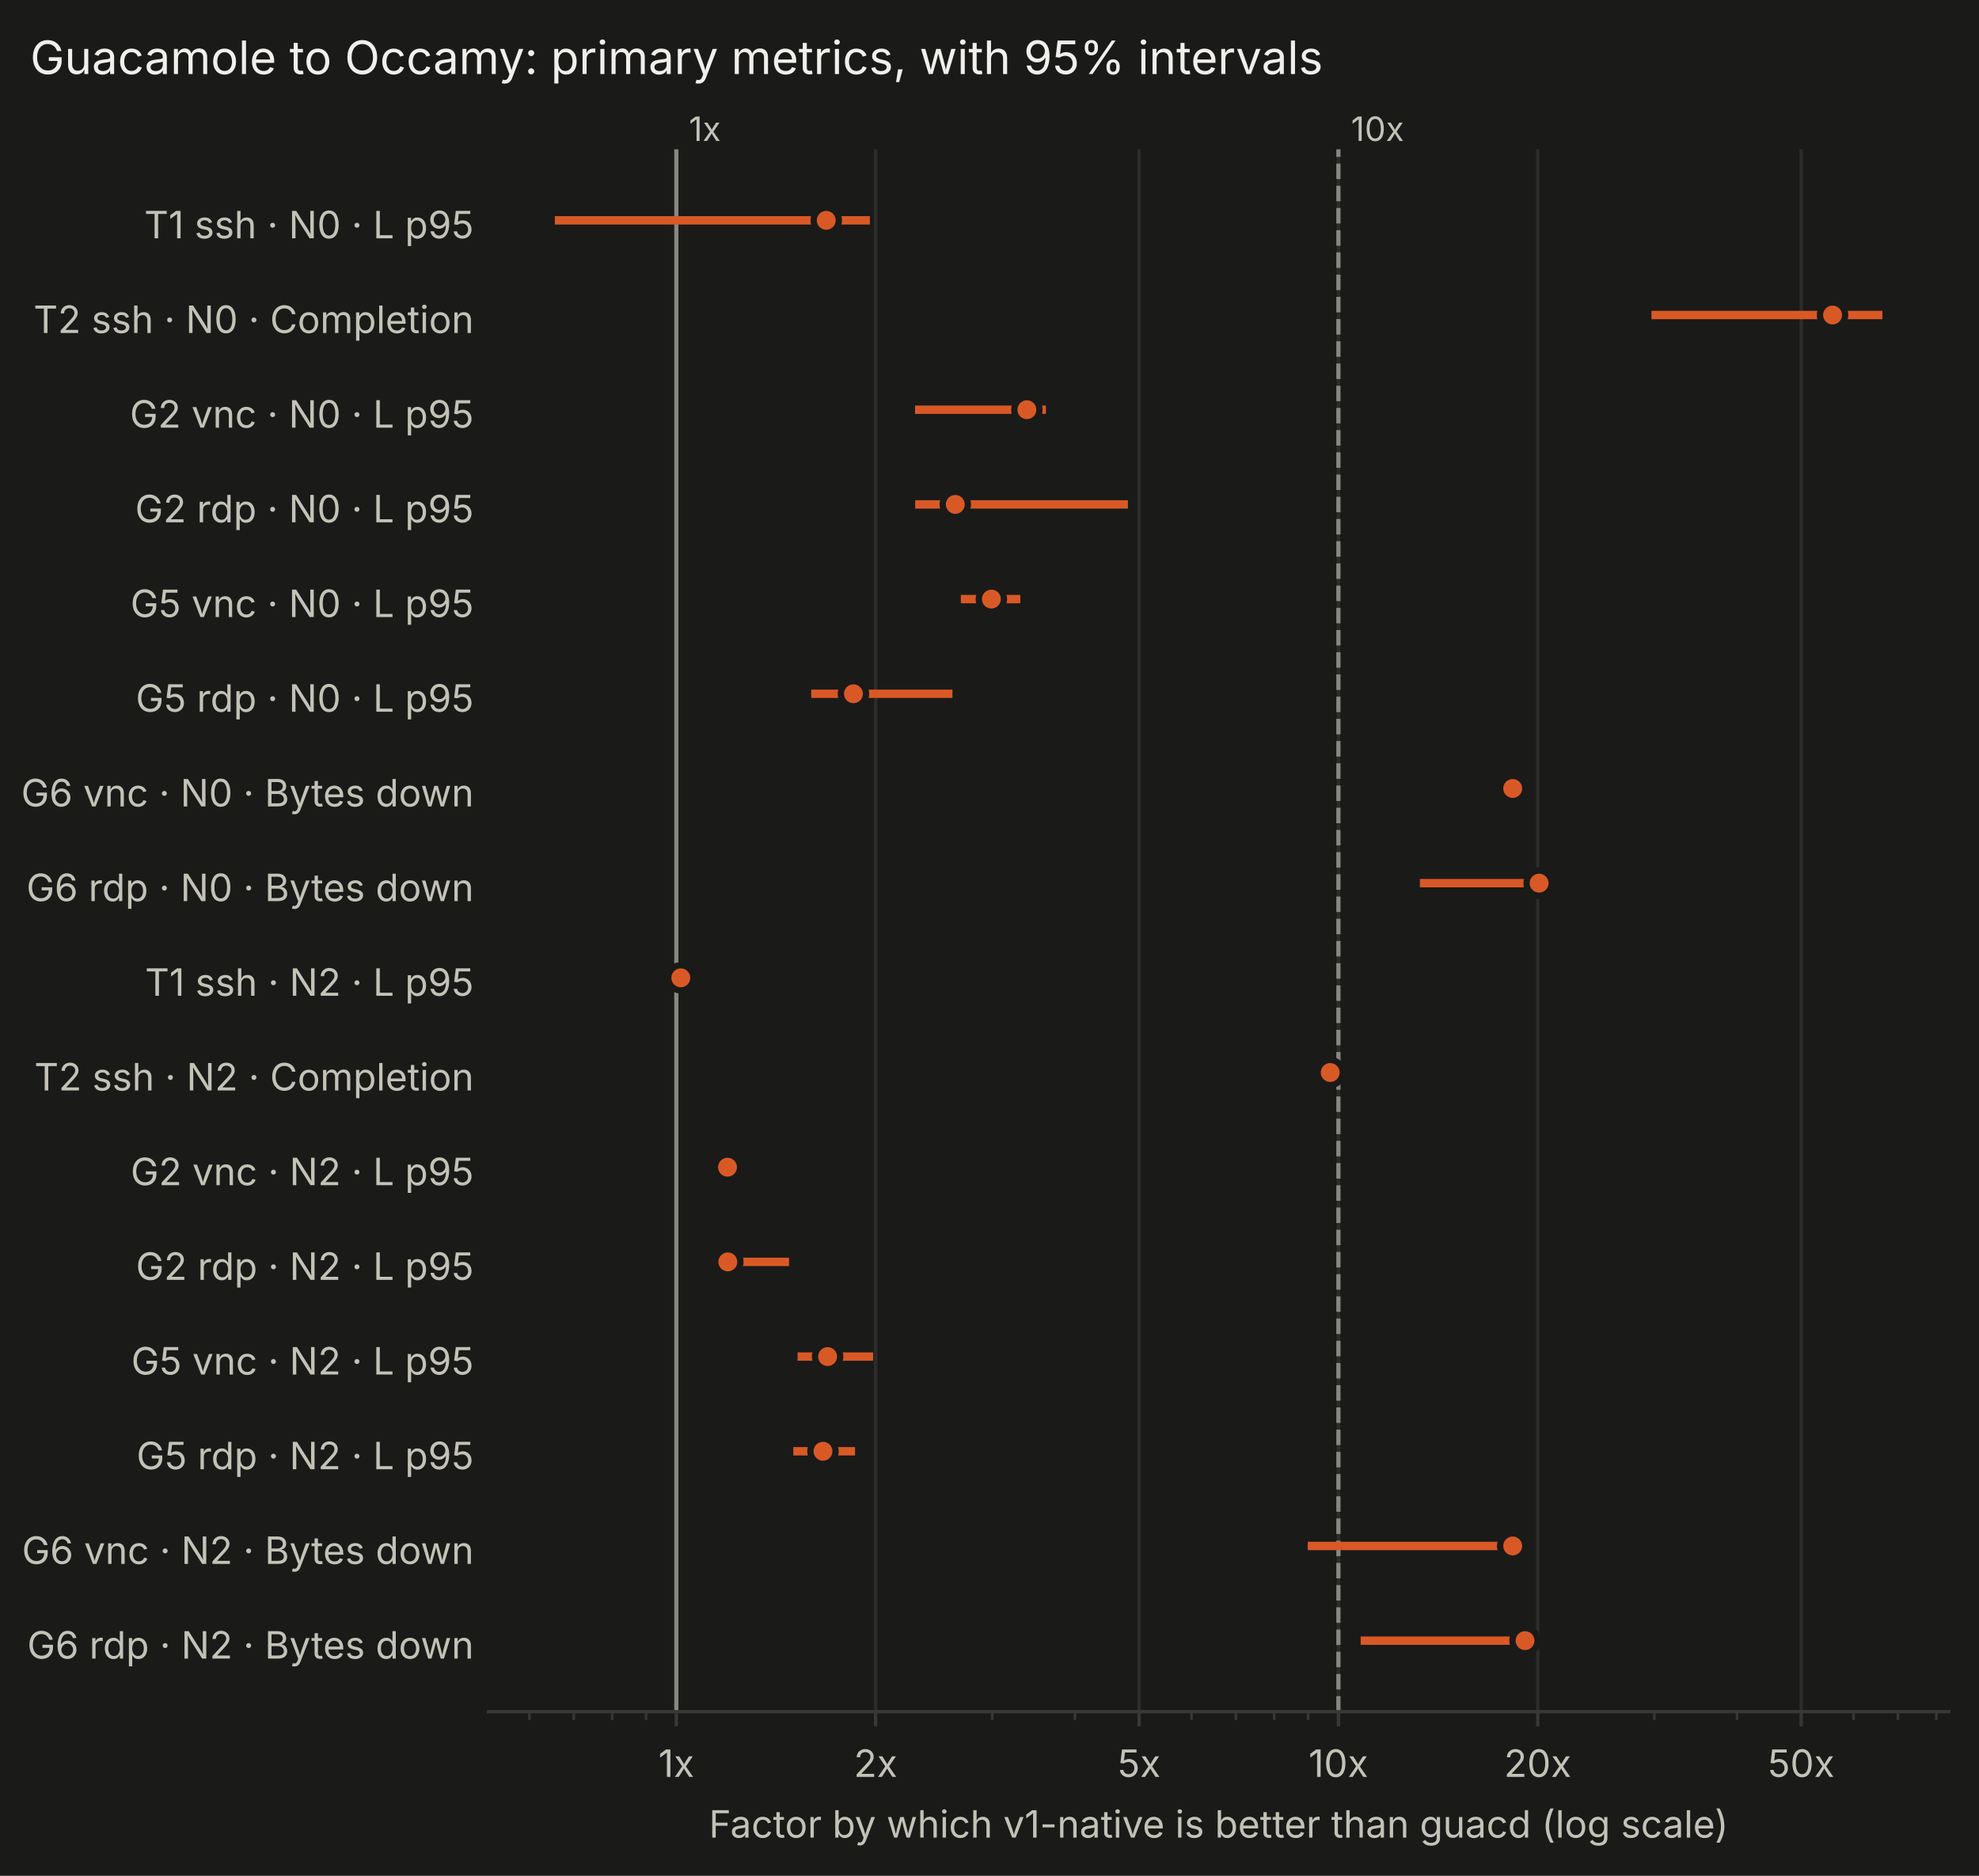
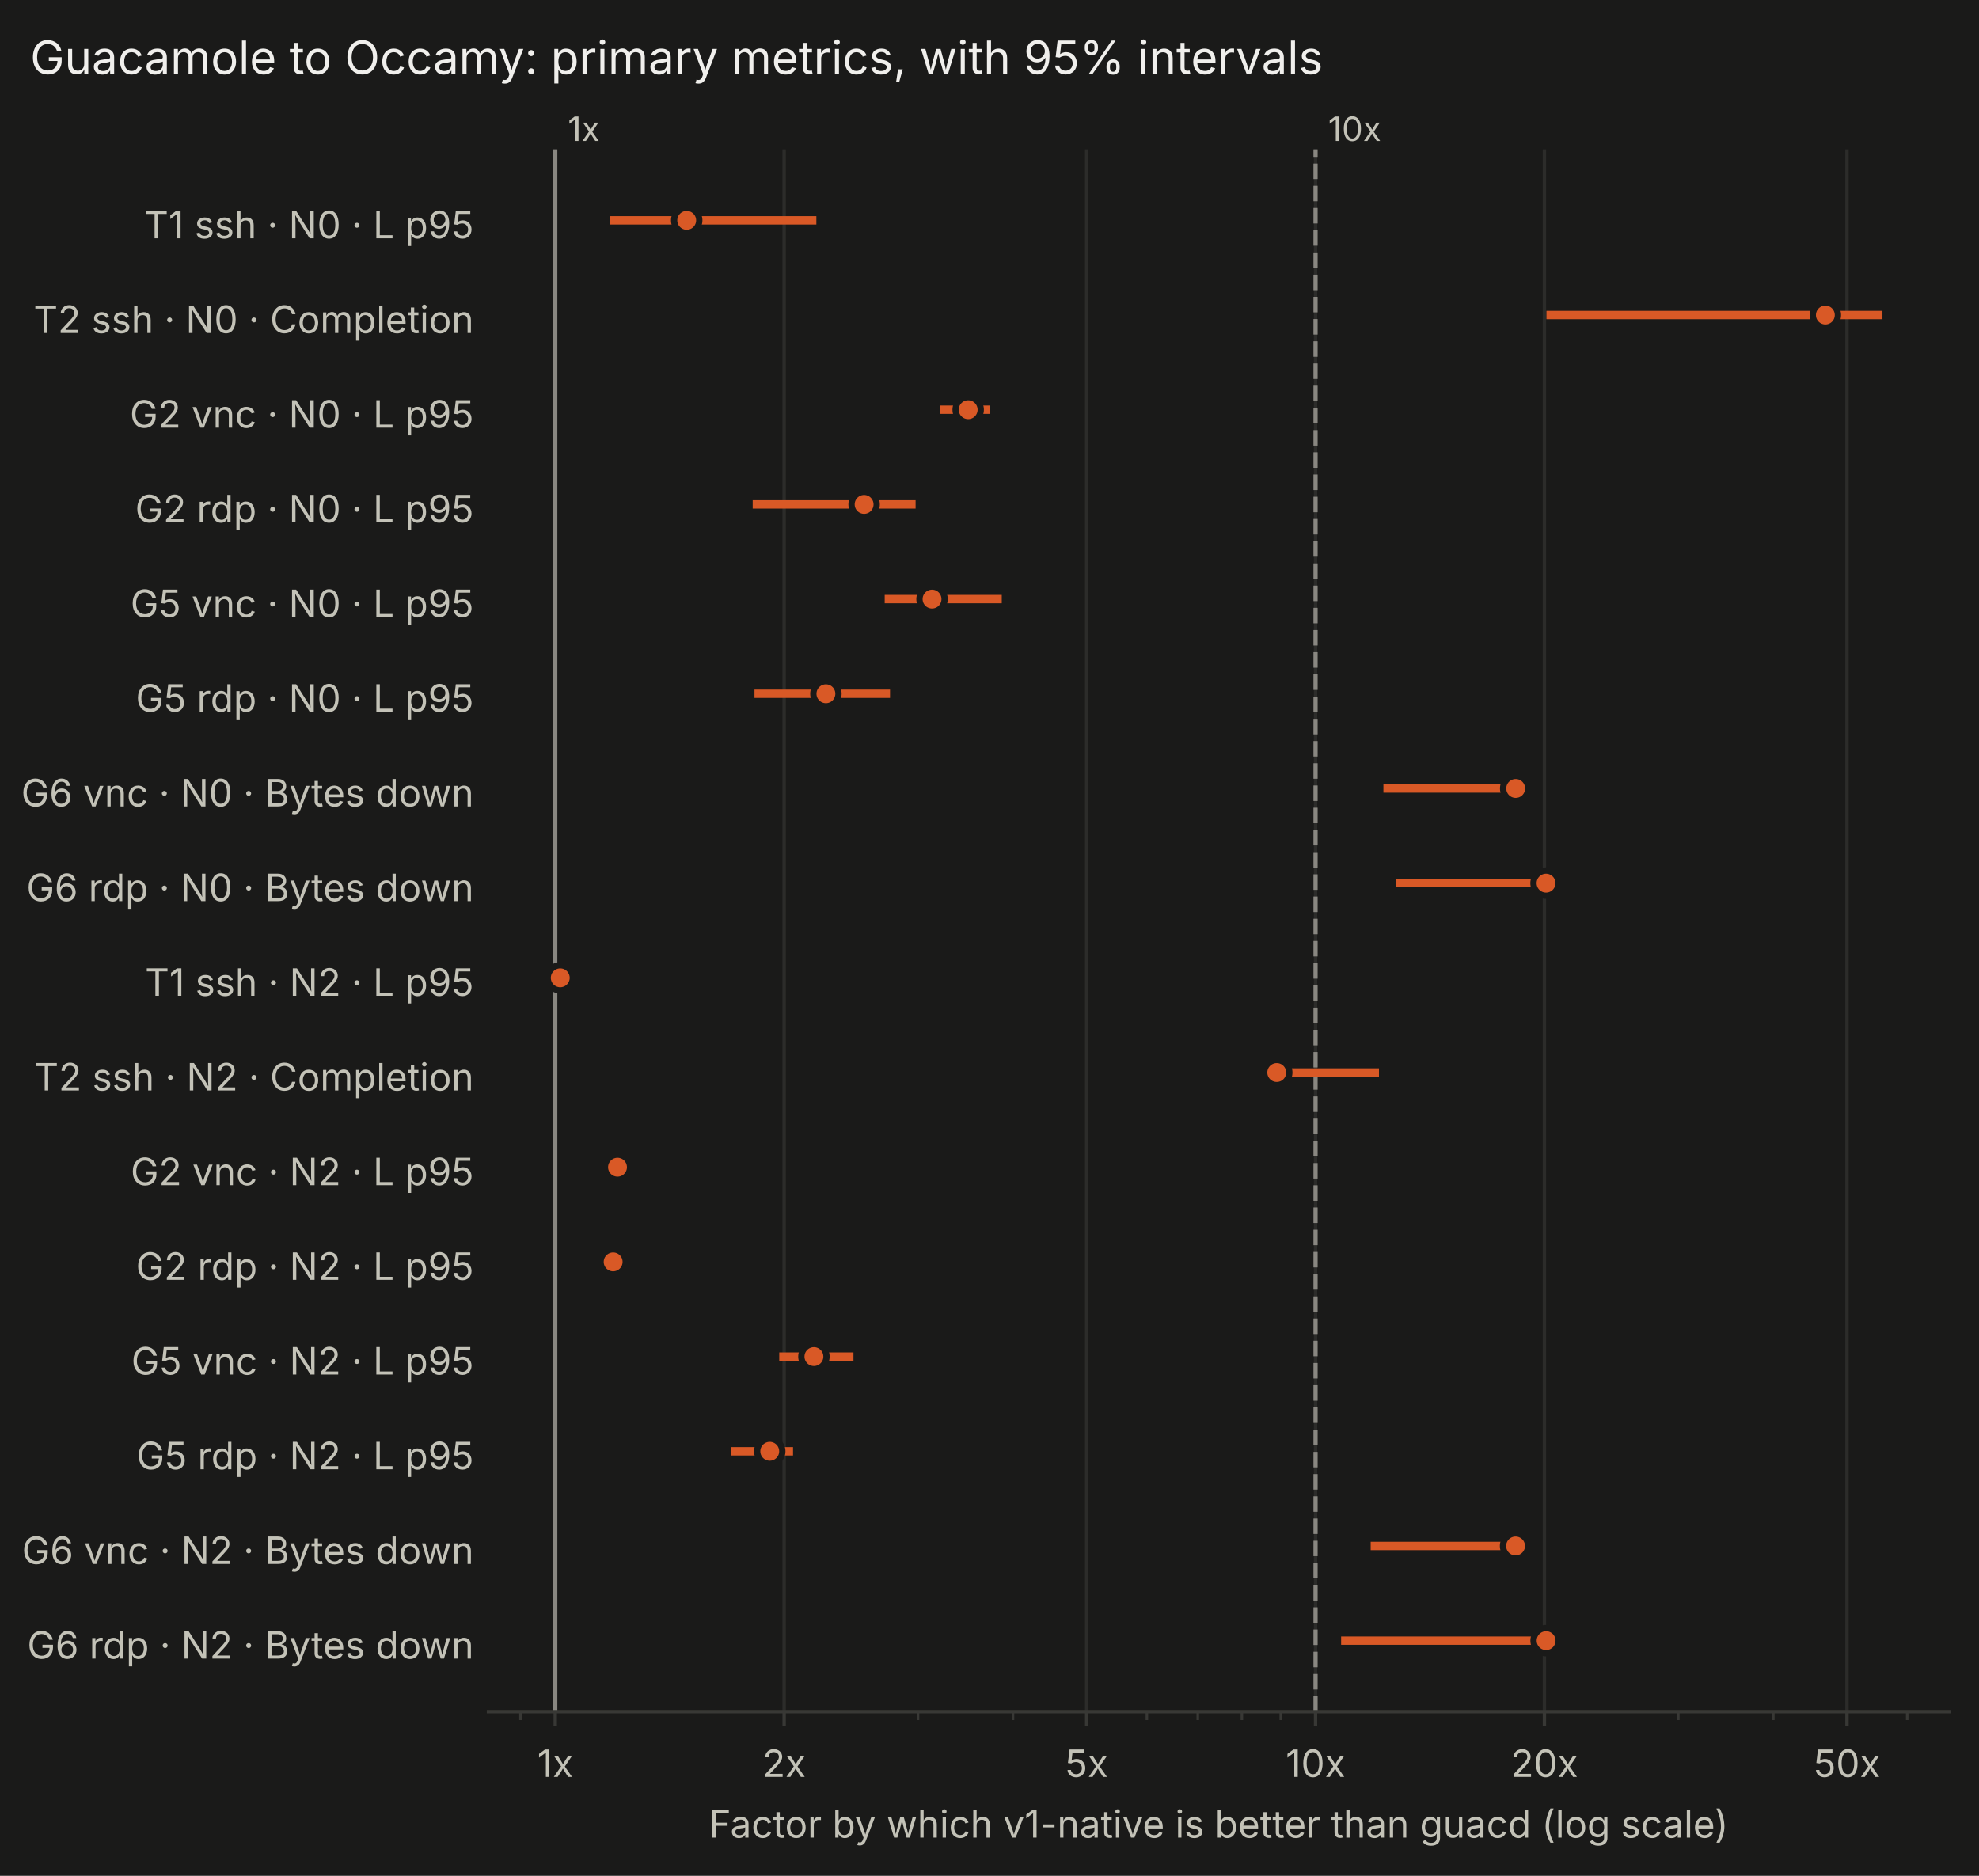
<svg xmlns="http://www.w3.org/2000/svg" xmlns:xlink="http://www.w3.org/1999/xlink" width="472.2pt" height="447.6pt" viewBox="0 0 472.2 447.6" version="1.1">
  <defs>
    <style type="text/css">*{stroke-linejoin: round; stroke-linecap: butt}</style>
  </defs>
  <g id="figure_1">
    <g id="patch_1">
      <path d="M 0 447.6  L 472.2 447.6  L 472.2 0  L 0 0  z " style="fill: #1a1a19" />
    </g>
    <g id="axes_1">
      <g id="patch_2">
        <path d="M 116.549 408.43  L 465 408.43  L 465 35.631  L 116.549 35.631  z " style="fill: #1a1a19" />
      </g>
      <g id="matplotlib.axis_1">
        <g id="xtick_1">
          <g id="line2d_1">
-             <path d="M 161.374 408.43  L 161.374 35.631  " clip-path="url(#p66daed80cf)" style="fill: none; stroke: #2c2c2a; stroke-width: 0.8; stroke-linecap: square" />
+             <path d="M 132.485 408.43  L 132.485 35.631  " clip-path="url(#p66daed80cf)" style="fill: none; stroke: #2c2c2a; stroke-width: 0.8; stroke-linecap: square" />
          </g>
          <g id="line2d_2">
            <defs>
              <path id="mf6e2705bc7" d="M 0 0  L 0 3.5  " style="stroke: #383835; stroke-width: 0.8" />
            </defs>
            <g>
-               <use xlink:href="#mf6e2705bc7" x="161.374" y="408.43" style="fill: #383835; stroke: #383835; stroke-width: 0.8" />
+               <use xlink:href="#mf6e2705bc7" x="132.485" y="408.43" style="fill: #383835; stroke: #383835; stroke-width: 0.8" />
            </g>
          </g>
          <g id="text_1">
-             <text style="font-size: 9px; font-family: 'Inter', 'Helvetica Neue', 'Arial', 'DejaVu Sans', sans-serif; text-anchor: middle; fill: #c3c2b7" x="161.374" y="423.998" transform="rotate(-0 161.3742 423.9975)">1x</text>
+             <text style="font-size: 9px; font-family: 'Inter', 'Helvetica Neue', 'Arial', 'DejaVu Sans', sans-serif; text-anchor: middle; fill: #c3c2b7" x="132.485" y="423.998" transform="rotate(-0 132.4855 423.9975)">1x</text>
          </g>
        </g>
        <g id="xtick_2">
          <g id="line2d_3">
-             <path d="M 208.931 408.43  L 208.931 35.631  " clip-path="url(#p66daed80cf)" style="fill: none; stroke: #2c2c2a; stroke-width: 0.8; stroke-linecap: square" />
+             <path d="M 187.096 408.43  L 187.096 35.631  " clip-path="url(#p66daed80cf)" style="fill: none; stroke: #2c2c2a; stroke-width: 0.8; stroke-linecap: square" />
          </g>
          <g id="line2d_4">
            <g>
-               <use xlink:href="#mf6e2705bc7" x="208.931" y="408.43" style="fill: #383835; stroke: #383835; stroke-width: 0.8" />
+               <use xlink:href="#mf6e2705bc7" x="187.096" y="408.43" style="fill: #383835; stroke: #383835; stroke-width: 0.8" />
            </g>
          </g>
          <g id="text_2">
-             <text style="font-size: 9px; font-family: 'Inter', 'Helvetica Neue', 'Arial', 'DejaVu Sans', sans-serif; text-anchor: middle; fill: #c3c2b7" x="208.931" y="423.998" transform="rotate(-0 208.9305 423.9975)">2x</text>
+             <text style="font-size: 9px; font-family: 'Inter', 'Helvetica Neue', 'Arial', 'DejaVu Sans', sans-serif; text-anchor: middle; fill: #c3c2b7" x="187.096" y="423.998" transform="rotate(-0 187.0962 423.9975)">2x</text>
          </g>
        </g>
        <g id="xtick_3">
          <g id="line2d_5">
-             <path d="M 271.797 408.43  L 271.797 35.631  " clip-path="url(#p66daed80cf)" style="fill: none; stroke: #2c2c2a; stroke-width: 0.8; stroke-linecap: square" />
+             <path d="M 259.288 408.43  L 259.288 35.631  " clip-path="url(#p66daed80cf)" style="fill: none; stroke: #2c2c2a; stroke-width: 0.8; stroke-linecap: square" />
          </g>
          <g id="line2d_6">
            <g>
-               <use xlink:href="#mf6e2705bc7" x="271.797" y="408.43" style="fill: #383835; stroke: #383835; stroke-width: 0.8" />
+               <use xlink:href="#mf6e2705bc7" x="259.288" y="408.43" style="fill: #383835; stroke: #383835; stroke-width: 0.8" />
            </g>
          </g>
          <g id="text_3">
-             <text style="font-size: 9px; font-family: 'Inter', 'Helvetica Neue', 'Arial', 'DejaVu Sans', sans-serif; text-anchor: middle; fill: #c3c2b7" x="271.797" y="423.998" transform="rotate(-0 271.7966 423.9975)">5x</text>
+             <text style="font-size: 9px; font-family: 'Inter', 'Helvetica Neue', 'Arial', 'DejaVu Sans', sans-serif; text-anchor: middle; fill: #c3c2b7" x="259.288" y="423.998" transform="rotate(-0 259.2876 423.9975)">5x</text>
          </g>
        </g>
        <g id="xtick_4">
          <g id="line2d_7">
-             <path d="M 319.353 408.43  L 319.353 35.631  " clip-path="url(#p66daed80cf)" style="fill: none; stroke: #2c2c2a; stroke-width: 0.8; stroke-linecap: square" />
+             <path d="M 313.898 408.43  L 313.898 35.631  " clip-path="url(#p66daed80cf)" style="fill: none; stroke: #2c2c2a; stroke-width: 0.8; stroke-linecap: square" />
          </g>
          <g id="line2d_8">
            <g>
-               <use xlink:href="#mf6e2705bc7" x="319.353" y="408.43" style="fill: #383835; stroke: #383835; stroke-width: 0.8" />
+               <use xlink:href="#mf6e2705bc7" x="313.898" y="408.43" style="fill: #383835; stroke: #383835; stroke-width: 0.8" />
            </g>
          </g>
          <g id="text_4">
-             <text style="font-size: 9px; font-family: 'Inter', 'Helvetica Neue', 'Arial', 'DejaVu Sans', sans-serif; text-anchor: middle; fill: #c3c2b7" x="319.353" y="423.998" transform="rotate(-0 319.3529 423.9975)">10x</text>
+             <text style="font-size: 9px; font-family: 'Inter', 'Helvetica Neue', 'Arial', 'DejaVu Sans', sans-serif; text-anchor: middle; fill: #c3c2b7" x="313.898" y="423.998" transform="rotate(-0 313.8983 423.9975)">10x</text>
          </g>
        </g>
        <g id="xtick_5">
          <g id="line2d_9">
-             <path d="M 366.909 408.43  L 366.909 35.631  " clip-path="url(#p66daed80cf)" style="fill: none; stroke: #2c2c2a; stroke-width: 0.8; stroke-linecap: square" />
+             <path d="M 368.509 408.43  L 368.509 35.631  " clip-path="url(#p66daed80cf)" style="fill: none; stroke: #2c2c2a; stroke-width: 0.8; stroke-linecap: square" />
          </g>
          <g id="line2d_10">
            <g>
-               <use xlink:href="#mf6e2705bc7" x="366.909" y="408.43" style="fill: #383835; stroke: #383835; stroke-width: 0.8" />
+               <use xlink:href="#mf6e2705bc7" x="368.509" y="408.43" style="fill: #383835; stroke: #383835; stroke-width: 0.8" />
            </g>
          </g>
          <g id="text_5">
-             <text style="font-size: 9px; font-family: 'Inter', 'Helvetica Neue', 'Arial', 'DejaVu Sans', sans-serif; text-anchor: middle; fill: #c3c2b7" x="366.909" y="423.998" transform="rotate(-0 366.9093 423.9975)">20x</text>
+             <text style="font-size: 9px; font-family: 'Inter', 'Helvetica Neue', 'Arial', 'DejaVu Sans', sans-serif; text-anchor: middle; fill: #c3c2b7" x="368.509" y="423.998" transform="rotate(-0 368.509 423.9975)">20x</text>
          </g>
        </g>
        <g id="xtick_6">
          <g id="line2d_11">
-             <path d="M 429.775 408.43  L 429.775 35.631  " clip-path="url(#p66daed80cf)" style="fill: none; stroke: #2c2c2a; stroke-width: 0.8; stroke-linecap: square" />
+             <path d="M 440.7 408.43  L 440.7 35.631  " clip-path="url(#p66daed80cf)" style="fill: none; stroke: #2c2c2a; stroke-width: 0.8; stroke-linecap: square" />
          </g>
          <g id="line2d_12">
            <g>
-               <use xlink:href="#mf6e2705bc7" x="429.775" y="408.43" style="fill: #383835; stroke: #383835; stroke-width: 0.8" />
+               <use xlink:href="#mf6e2705bc7" x="440.7" y="408.43" style="fill: #383835; stroke: #383835; stroke-width: 0.8" />
            </g>
          </g>
          <g id="text_6">
-             <text style="font-size: 9px; font-family: 'Inter', 'Helvetica Neue', 'Arial', 'DejaVu Sans', sans-serif; text-anchor: middle; fill: #c3c2b7" x="429.775" y="423.998" transform="rotate(-0 429.7753 423.9975)">50x</text>
+             <text style="font-size: 9px; font-family: 'Inter', 'Helvetica Neue', 'Arial', 'DejaVu Sans', sans-serif; text-anchor: middle; fill: #c3c2b7" x="440.7" y="423.998" transform="rotate(-0 440.7005 423.9975)">50x</text>
          </g>
        </g>
        <g id="xtick_7">
          <g id="line2d_13">
            <defs>
              <path id="mfddab9a20a" d="M 0 0  L 0 2  " style="stroke: #383835; stroke-width: 0.6" />
            </defs>
            <g>
-               <use xlink:href="#mfddab9a20a" x="126.327" y="408.43" style="fill: #383835; stroke: #383835; stroke-width: 0.6" />
+               <use xlink:href="#mfddab9a20a" x="124.184" y="408.43" style="fill: #383835; stroke: #383835; stroke-width: 0.6" />
            </g>
          </g>
        </g>
        <g id="xtick_8">
          <g id="line2d_14">
            <g>
-               <use xlink:href="#mfddab9a20a" x="136.903" y="408.43" style="fill: #383835; stroke: #383835; stroke-width: 0.6" />
+               <use xlink:href="#mfddab9a20a" x="219.041" y="408.43" style="fill: #383835; stroke: #383835; stroke-width: 0.6" />
            </g>
          </g>
        </g>
        <g id="xtick_9">
          <g id="line2d_15">
            <g>
-               <use xlink:href="#mfddab9a20a" x="146.064" y="408.43" style="fill: #383835; stroke: #383835; stroke-width: 0.6" />
+               <use xlink:href="#mfddab9a20a" x="241.707" y="408.43" style="fill: #383835; stroke: #383835; stroke-width: 0.6" />
            </g>
          </g>
        </g>
        <g id="xtick_10">
          <g id="line2d_16">
            <g>
-               <use xlink:href="#mfddab9a20a" x="154.145" y="408.43" style="fill: #383835; stroke: #383835; stroke-width: 0.6" />
+               <use xlink:href="#mfddab9a20a" x="273.652" y="408.43" style="fill: #383835; stroke: #383835; stroke-width: 0.6" />
            </g>
          </g>
        </g>
        <g id="xtick_11">
          <g id="line2d_17">
            <g>
-               <use xlink:href="#mfddab9a20a" x="236.749" y="408.43" style="fill: #383835; stroke: #383835; stroke-width: 0.6" />
+               <use xlink:href="#mfddab9a20a" x="285.797" y="408.43" style="fill: #383835; stroke: #383835; stroke-width: 0.6" />
            </g>
          </g>
        </g>
        <g id="xtick_12">
          <g id="line2d_18">
            <g>
-               <use xlink:href="#mfddab9a20a" x="256.487" y="408.43" style="fill: #383835; stroke: #383835; stroke-width: 0.6" />
+               <use xlink:href="#mfddab9a20a" x="296.318" y="408.43" style="fill: #383835; stroke: #383835; stroke-width: 0.6" />
            </g>
          </g>
        </g>
        <g id="xtick_13">
          <g id="line2d_19">
            <g>
-               <use xlink:href="#mfddab9a20a" x="284.306" y="408.43" style="fill: #383835; stroke: #383835; stroke-width: 0.6" />
+               <use xlink:href="#mfddab9a20a" x="305.597" y="408.43" style="fill: #383835; stroke: #383835; stroke-width: 0.6" />
            </g>
          </g>
        </g>
        <g id="xtick_14">
          <g id="line2d_20">
            <g>
-               <use xlink:href="#mfddab9a20a" x="294.882" y="408.43" style="fill: #383835; stroke: #383835; stroke-width: 0.6" />
+               <use xlink:href="#mfddab9a20a" x="400.454" y="408.43" style="fill: #383835; stroke: #383835; stroke-width: 0.6" />
            </g>
          </g>
        </g>
        <g id="xtick_15">
          <g id="line2d_21">
            <g>
-               <use xlink:href="#mfddab9a20a" x="304.043" y="408.43" style="fill: #383835; stroke: #383835; stroke-width: 0.6" />
+               <use xlink:href="#mfddab9a20a" x="423.12" y="408.43" style="fill: #383835; stroke: #383835; stroke-width: 0.6" />
            </g>
          </g>
        </g>
        <g id="xtick_16">
          <g id="line2d_22">
            <g>
-               <use xlink:href="#mfddab9a20a" x="312.124" y="408.43" style="fill: #383835; stroke: #383835; stroke-width: 0.6" />
-             </g>
-           </g>
-         </g>
-         <g id="xtick_17">
-           <g id="line2d_23">
-             <g>
-               <use xlink:href="#mfddab9a20a" x="394.728" y="408.43" style="fill: #383835; stroke: #383835; stroke-width: 0.6" />
-             </g>
-           </g>
-         </g>
-         <g id="xtick_18">
-           <g id="line2d_24">
-             <g>
-               <use xlink:href="#mfddab9a20a" x="414.466" y="408.43" style="fill: #383835; stroke: #383835; stroke-width: 0.6" />
-             </g>
-           </g>
-         </g>
-         <g id="xtick_19">
-           <g id="line2d_25">
-             <g>
-               <use xlink:href="#mfddab9a20a" x="442.284" y="408.43" style="fill: #383835; stroke: #383835; stroke-width: 0.6" />
-             </g>
-           </g>
-         </g>
-         <g id="xtick_20">
-           <g id="line2d_26">
-             <g>
-               <use xlink:href="#mfddab9a20a" x="452.86" y="408.43" style="fill: #383835; stroke: #383835; stroke-width: 0.6" />
-             </g>
-           </g>
-         </g>
-         <g id="xtick_21">
-           <g id="line2d_27">
-             <g>
-               <use xlink:href="#mfddab9a20a" x="462.022" y="408.43" style="fill: #383835; stroke: #383835; stroke-width: 0.6" />
+               <use xlink:href="#mfddab9a20a" x="455.065" y="408.43" style="fill: #383835; stroke: #383835; stroke-width: 0.6" />
            </g>
          </g>
        </g>
        <g id="text_7">
          <text style="font-size: 9px; font-family: 'Inter', 'Helvetica Neue', 'Arial', 'DejaVu Sans', sans-serif; text-anchor: middle; fill: #c3c2b7" x="290.774" y="438.483" transform="rotate(-0 290.7745 438.4825)">Factor by which v1-native is better than guacd (log scale)</text>
        </g>
      </g>
      <g id="matplotlib.axis_2">
        <g id="ytick_1">
-           <g id="line2d_28" />
+           <g id="line2d_23" />
          <g id="text_8">
            <text style="font-size: 9px; font-family: 'Inter', 'Helvetica Neue', 'Arial', 'DejaVu Sans', sans-serif; text-anchor: end; fill: #c3c2b7" x="113.049" y="56.861" transform="rotate(-0 113.0491 56.86084)">T1 ssh · N0 · L p95</text>
          </g>
        </g>
        <g id="ytick_2">
-           <g id="line2d_29" />
+           <g id="line2d_24" />
          <g id="text_9">
            <text style="font-size: 9px; font-family: 'Inter', 'Helvetica Neue', 'Arial', 'DejaVu Sans', sans-serif; text-anchor: end; fill: #c3c2b7" x="113.049" y="79.455" transform="rotate(-0 113.0491 79.45467)">T2 ssh · N0 · Completion</text>
          </g>
        </g>
        <g id="ytick_3">
-           <g id="line2d_30" />
+           <g id="line2d_25" />
          <g id="text_10">
            <text style="font-size: 9px; font-family: 'Inter', 'Helvetica Neue', 'Arial', 'DejaVu Sans', sans-serif; text-anchor: end; fill: #c3c2b7" x="113.049" y="102.048" transform="rotate(-0 113.0491 102.0485)">G2 vnc · N0 · L p95</text>
          </g>
        </g>
        <g id="ytick_4">
-           <g id="line2d_31" />
+           <g id="line2d_26" />
          <g id="text_11">
            <text style="font-size: 9px; font-family: 'Inter', 'Helvetica Neue', 'Arial', 'DejaVu Sans', sans-serif; text-anchor: end; fill: #c3c2b7" x="113.049" y="124.642" transform="rotate(-0 113.0491 124.6423)">G2 rdp · N0 · L p95</text>
          </g>
        </g>
        <g id="ytick_5">
-           <g id="line2d_32" />
+           <g id="line2d_27" />
          <g id="text_12">
            <text style="font-size: 9px; font-family: 'Inter', 'Helvetica Neue', 'Arial', 'DejaVu Sans', sans-serif; text-anchor: end; fill: #c3c2b7" x="113.049" y="147.236" transform="rotate(-0 113.0491 147.2361)">G5 vnc · N0 · L p95</text>
          </g>
        </g>
        <g id="ytick_6">
-           <g id="line2d_33" />
+           <g id="line2d_28" />
          <g id="text_13">
            <text style="font-size: 9px; font-family: 'Inter', 'Helvetica Neue', 'Arial', 'DejaVu Sans', sans-serif; text-anchor: end; fill: #c3c2b7" x="113.049" y="169.83" transform="rotate(-0 113.0491 169.8299)">G5 rdp · N0 · L p95</text>
          </g>
        </g>
        <g id="ytick_7">
-           <g id="line2d_34" />
+           <g id="line2d_29" />
          <g id="text_14">
            <text style="font-size: 9px; font-family: 'Inter', 'Helvetica Neue', 'Arial', 'DejaVu Sans', sans-serif; text-anchor: end; fill: #c3c2b7" x="113.049" y="192.424" transform="rotate(-0 113.0491 192.4238)">G6 vnc · N0 · Bytes down</text>
          </g>
        </g>
        <g id="ytick_8">
-           <g id="line2d_35" />
+           <g id="line2d_30" />
          <g id="text_15">
            <text style="font-size: 9px; font-family: 'Inter', 'Helvetica Neue', 'Arial', 'DejaVu Sans', sans-serif; text-anchor: end; fill: #c3c2b7" x="113.049" y="215.018" transform="rotate(-0 113.0491 215.0176)">G6 rdp · N0 · Bytes down</text>
          </g>
        </g>
        <g id="ytick_9">
-           <g id="line2d_36" />
+           <g id="line2d_31" />
          <g id="text_16">
            <text style="font-size: 9px; font-family: 'Inter', 'Helvetica Neue', 'Arial', 'DejaVu Sans', sans-serif; text-anchor: end; fill: #c3c2b7" x="113.049" y="237.611" transform="rotate(-0 113.0491 237.6114)">T1 ssh · N2 · L p95</text>
          </g>
        </g>
        <g id="ytick_10">
-           <g id="line2d_37" />
+           <g id="line2d_32" />
          <g id="text_17">
            <text style="font-size: 9px; font-family: 'Inter', 'Helvetica Neue', 'Arial', 'DejaVu Sans', sans-serif; text-anchor: end; fill: #c3c2b7" x="113.049" y="260.205" transform="rotate(-0 113.0491 260.2052)">T2 ssh · N2 · Completion</text>
          </g>
        </g>
        <g id="ytick_11">
-           <g id="line2d_38" />
+           <g id="line2d_33" />
          <g id="text_18">
            <text style="font-size: 9px; font-family: 'Inter', 'Helvetica Neue', 'Arial', 'DejaVu Sans', sans-serif; text-anchor: end; fill: #c3c2b7" x="113.049" y="282.799" transform="rotate(-0 113.0491 282.7991)">G2 vnc · N2 · L p95</text>
          </g>
        </g>
        <g id="ytick_12">
-           <g id="line2d_39" />
+           <g id="line2d_34" />
          <g id="text_19">
            <text style="font-size: 9px; font-family: 'Inter', 'Helvetica Neue', 'Arial', 'DejaVu Sans', sans-serif; text-anchor: end; fill: #c3c2b7" x="113.049" y="305.393" transform="rotate(-0 113.0491 305.3929)">G2 rdp · N2 · L p95</text>
          </g>
        </g>
        <g id="ytick_13">
-           <g id="line2d_40" />
+           <g id="line2d_35" />
          <g id="text_20">
            <text style="font-size: 9px; font-family: 'Inter', 'Helvetica Neue', 'Arial', 'DejaVu Sans', sans-serif; text-anchor: end; fill: #c3c2b7" x="113.049" y="327.987" transform="rotate(-0 113.0491 327.9867)">G5 vnc · N2 · L p95</text>
          </g>
        </g>
        <g id="ytick_14">
-           <g id="line2d_41" />
+           <g id="line2d_36" />
          <g id="text_21">
            <text style="font-size: 9px; font-family: 'Inter', 'Helvetica Neue', 'Arial', 'DejaVu Sans', sans-serif; text-anchor: end; fill: #c3c2b7" x="113.049" y="350.581" transform="rotate(-0 113.0491 350.5805)">G5 rdp · N2 · L p95</text>
          </g>
        </g>
        <g id="ytick_15">
-           <g id="line2d_42" />
+           <g id="line2d_37" />
          <g id="text_22">
            <text style="font-size: 9px; font-family: 'Inter', 'Helvetica Neue', 'Arial', 'DejaVu Sans', sans-serif; text-anchor: end; fill: #c3c2b7" x="113.049" y="373.174" transform="rotate(-0 113.0491 373.1743)">G6 vnc · N2 · Bytes down</text>
          </g>
        </g>
        <g id="ytick_16">
-           <g id="line2d_43" />
+           <g id="line2d_38" />
          <g id="text_23">
            <text style="font-size: 9px; font-family: 'Inter', 'Helvetica Neue', 'Arial', 'DejaVu Sans', sans-serif; text-anchor: end; fill: #c3c2b7" x="113.049" y="395.768" transform="rotate(-0 113.0491 395.7682)">G6 rdp · N2 · Bytes down</text>
          </g>
        </g>
      </g>
-       <g id="line2d_44">
-         <path d="M 161.374 408.43  L 161.374 35.631  " clip-path="url(#p66daed80cf)" style="fill: none; stroke: #898781; stroke-linecap: square" />
-       </g>
-       <g id="line2d_45">
-         <path d="M 319.353 408.43  L 319.353 35.631  " clip-path="url(#p66daed80cf)" style="fill: none; stroke-dasharray: 3.7,1.6; stroke-dashoffset: 0; stroke: #898781" />
+       <g id="line2d_39">
+         <path d="M 132.485 408.43  L 132.485 35.631  " clip-path="url(#p66daed80cf)" style="fill: none; stroke: #898781; stroke-linecap: square" />
+       </g>
+       <g id="line2d_40">
+         <path d="M 313.898 408.43  L 313.898 35.631  " clip-path="url(#p66daed80cf)" style="fill: none; stroke-dasharray: 3.7,1.6; stroke-dashoffset: 0; stroke: #898781" />
      </g>
      <g id="LineCollection_1">
-         <path d="M 132.388 52.577  L 207.553 52.577  " clip-path="url(#p66daed80cf)" style="fill: none; stroke: #d95926; stroke-width: 2" />
-         <path d="M 394.05 75.171  L 449.161 75.171  " clip-path="url(#p66daed80cf)" style="fill: none; stroke: #d95926; stroke-width: 2" />
-         <path d="M 218.334 97.764  L 249.565 97.764  " clip-path="url(#p66daed80cf)" style="fill: none; stroke: #d95926; stroke-width: 2" />
-         <path d="M 218.368 120.358  L 269.131 120.358  " clip-path="url(#p66daed80cf)" style="fill: none; stroke: #d95926; stroke-width: 2" />
-         <path d="M 229.264 142.952  L 243.447 142.952  " clip-path="url(#p66daed80cf)" style="fill: none; stroke: #d95926; stroke-width: 2" />
-         <path d="M 193.557 165.546  L 227.262 165.546  " clip-path="url(#p66daed80cf)" style="fill: none; stroke: #d95926; stroke-width: 2" />
-         <path d="M 360.925 188.14  L 360.937 188.14  " clip-path="url(#p66daed80cf)" style="fill: none; stroke: #d95926; stroke-width: 2" />
-         <path d="M 338.792 210.734  L 367.26 210.734  " clip-path="url(#p66daed80cf)" style="fill: none; stroke: #d95926; stroke-width: 2" />
-         <path d="M 160.452 233.327  L 164.479 233.327  " clip-path="url(#p66daed80cf)" style="fill: none; stroke: #d95926; stroke-width: 2" />
-         <path d="M 314.659 255.921  L 320.478 255.921  " clip-path="url(#p66daed80cf)" style="fill: none; stroke: #d95926; stroke-width: 2" />
-         <path d="M 172.532 278.515  L 175.67 278.515  " clip-path="url(#p66daed80cf)" style="fill: none; stroke: #d95926; stroke-width: 2" />
-         <path d="M 170.456 301.109  L 188.274 301.109  " clip-path="url(#p66daed80cf)" style="fill: none; stroke: #d95926; stroke-width: 2" />
-         <path d="M 190.302 323.703  L 208.331 323.703  " clip-path="url(#p66daed80cf)" style="fill: none; stroke: #d95926; stroke-width: 2" />
-         <path d="M 189.289 346.297  L 204.016 346.297  " clip-path="url(#p66daed80cf)" style="fill: none; stroke: #d95926; stroke-width: 2" />
-         <path d="M 312.037 368.89  L 360.937 368.89  " clip-path="url(#p66daed80cf)" style="fill: none; stroke: #d95926; stroke-width: 2" />
-         <path d="M 324.665 391.484  L 367.26 391.484  " clip-path="url(#p66daed80cf)" style="fill: none; stroke: #d95926; stroke-width: 2" />
+         <path d="M 145.497 52.577  L 194.788 52.577  " clip-path="url(#p66daed80cf)" style="fill: none; stroke: #d95926; stroke-width: 2" />
+         <path d="M 368.989 75.171  L 449.161 75.171  " clip-path="url(#p66daed80cf)" style="fill: none; stroke: #d95926; stroke-width: 2" />
+         <path d="M 224.298 97.764  L 236.105 97.764  " clip-path="url(#p66daed80cf)" style="fill: none; stroke: #d95926; stroke-width: 2" />
+         <path d="M 179.595 120.358  L 218.465 120.358  " clip-path="url(#p66daed80cf)" style="fill: none; stroke: #d95926; stroke-width: 2" />
+         <path d="M 211.092 142.952  L 239.023 142.952  " clip-path="url(#p66daed80cf)" style="fill: none; stroke: #d95926; stroke-width: 2" />
+         <path d="M 180.024 165.546  L 212.365 165.546  " clip-path="url(#p66daed80cf)" style="fill: none; stroke: #d95926; stroke-width: 2" />
+         <path d="M 330.089 188.14  L 361.651 188.14  " clip-path="url(#p66daed80cf)" style="fill: none; stroke: #d95926; stroke-width: 2" />
+         <path d="M 333.029 210.734  L 368.911 210.734  " clip-path="url(#p66daed80cf)" style="fill: none; stroke: #d95926; stroke-width: 2" />
+         <path d="M 132.388 233.327  L 135.182 233.327  " clip-path="url(#p66daed80cf)" style="fill: none; stroke: #d95926; stroke-width: 2" />
+         <path d="M 301.46 255.921  L 329.03 255.921  " clip-path="url(#p66daed80cf)" style="fill: none; stroke: #d95926; stroke-width: 2" />
+         <path d="M 145.448 278.515  L 149.621 278.515  " clip-path="url(#p66daed80cf)" style="fill: none; stroke: #d95926; stroke-width: 2" />
+         <path d="M 145.199 301.109  L 147.39 301.109  " clip-path="url(#p66daed80cf)" style="fill: none; stroke: #d95926; stroke-width: 2" />
+         <path d="M 185.931 323.703  L 203.64 323.703  " clip-path="url(#p66daed80cf)" style="fill: none; stroke: #d95926; stroke-width: 2" />
+         <path d="M 174.427 346.297  L 189.222 346.297  " clip-path="url(#p66daed80cf)" style="fill: none; stroke: #d95926; stroke-width: 2" />
+         <path d="M 327.052 368.89  L 361.637 368.89  " clip-path="url(#p66daed80cf)" style="fill: none; stroke: #d95926; stroke-width: 2" />
+         <path d="M 319.999 391.484  L 368.911 391.484  " clip-path="url(#p66daed80cf)" style="fill: none; stroke: #d95926; stroke-width: 2" />
      </g>
      <g id="patch_3">
        <path d="M 116.549 408.43  L 465 408.43  " style="fill: none; stroke: #383835; stroke-width: 0.8; stroke-linejoin: miter; stroke-linecap: square" />
      </g>
      <g id="PathCollection_1">
        <defs>
          <path id="mf81dccd385" d="M 0 3  C 0.796 3 1.559 2.684 2.121 2.121  C 2.684 1.559 3 0.796 3 0  C 3 -0.796 2.684 -1.559 2.121 -2.121  C 1.559 -2.684 0.796 -3 0 -3  C -0.796 -3 -1.559 -2.684 -2.121 -2.121  C -2.684 -1.559 -3 -0.796 -3 0  C -3 0.796 -2.684 1.559 -2.121 2.121  C -1.559 2.684 -0.796 3 0 3  z " style="stroke: #1a1a19; stroke-width: 1.5" />
        </defs>
        <g clip-path="url(#p66daed80cf)">
-           <use xlink:href="#mf81dccd385" x="197.146" y="52.577" style="fill: #d95926; stroke: #1a1a19; stroke-width: 1.5" />
-           <use xlink:href="#mf81dccd385" x="437.256" y="75.171" style="fill: #d95926; stroke: #1a1a19; stroke-width: 1.5" />
-           <use xlink:href="#mf81dccd385" x="245.017" y="97.764" style="fill: #d95926; stroke: #1a1a19; stroke-width: 1.5" />
-           <use xlink:href="#mf81dccd385" x="227.937" y="120.358" style="fill: #d95926; stroke: #1a1a19; stroke-width: 1.5" />
-           <use xlink:href="#mf81dccd385" x="236.551" y="142.952" style="fill: #d95926; stroke: #1a1a19; stroke-width: 1.5" />
-           <use xlink:href="#mf81dccd385" x="203.638" y="165.546" style="fill: #d95926; stroke: #1a1a19; stroke-width: 1.5" />
-           <use xlink:href="#mf81dccd385" x="360.937" y="188.14" style="fill: #d95926; stroke: #1a1a19; stroke-width: 1.5" />
-           <use xlink:href="#mf81dccd385" x="367.241" y="210.734" style="fill: #d95926; stroke: #1a1a19; stroke-width: 1.5" />
-           <use xlink:href="#mf81dccd385" x="162.444" y="233.327" style="fill: #d95926; stroke: #1a1a19; stroke-width: 1.5" />
-           <use xlink:href="#mf81dccd385" x="317.393" y="255.921" style="fill: #d95926; stroke: #1a1a19; stroke-width: 1.5" />
-           <use xlink:href="#mf81dccd385" x="173.591" y="278.515" style="fill: #d95926; stroke: #1a1a19; stroke-width: 1.5" />
-           <use xlink:href="#mf81dccd385" x="173.665" y="301.109" style="fill: #d95926; stroke: #1a1a19; stroke-width: 1.5" />
-           <use xlink:href="#mf81dccd385" x="197.474" y="323.703" style="fill: #d95926; stroke: #1a1a19; stroke-width: 1.5" />
-           <use xlink:href="#mf81dccd385" x="196.369" y="346.297" style="fill: #d95926; stroke: #1a1a19; stroke-width: 1.5" />
-           <use xlink:href="#mf81dccd385" x="360.937" y="368.89" style="fill: #d95926; stroke: #1a1a19; stroke-width: 1.5" />
-           <use xlink:href="#mf81dccd385" x="363.889" y="391.484" style="fill: #d95926; stroke: #1a1a19; stroke-width: 1.5" />
+           <use xlink:href="#mf81dccd385" x="163.851" y="52.577" style="fill: #d95926; stroke: #1a1a19; stroke-width: 1.5" />
+           <use xlink:href="#mf81dccd385" x="435.539" y="75.171" style="fill: #d95926; stroke: #1a1a19; stroke-width: 1.5" />
+           <use xlink:href="#mf81dccd385" x="231.011" y="97.764" style="fill: #d95926; stroke: #1a1a19; stroke-width: 1.5" />
+           <use xlink:href="#mf81dccd385" x="206.182" y="120.358" style="fill: #d95926; stroke: #1a1a19; stroke-width: 1.5" />
+           <use xlink:href="#mf81dccd385" x="222.389" y="142.952" style="fill: #d95926; stroke: #1a1a19; stroke-width: 1.5" />
+           <use xlink:href="#mf81dccd385" x="197.065" y="165.546" style="fill: #d95926; stroke: #1a1a19; stroke-width: 1.5" />
+           <use xlink:href="#mf81dccd385" x="361.651" y="188.14" style="fill: #d95926; stroke: #1a1a19; stroke-width: 1.5" />
+           <use xlink:href="#mf81dccd385" x="368.896" y="210.734" style="fill: #d95926; stroke: #1a1a19; stroke-width: 1.5" />
+           <use xlink:href="#mf81dccd385" x="133.678" y="233.327" style="fill: #d95926; stroke: #1a1a19; stroke-width: 1.5" />
+           <use xlink:href="#mf81dccd385" x="304.64" y="255.921" style="fill: #d95926; stroke: #1a1a19; stroke-width: 1.5" />
+           <use xlink:href="#mf81dccd385" x="147.34" y="278.515" style="fill: #d95926; stroke: #1a1a19; stroke-width: 1.5" />
+           <use xlink:href="#mf81dccd385" x="146.297" y="301.109" style="fill: #d95926; stroke: #1a1a19; stroke-width: 1.5" />
+           <use xlink:href="#mf81dccd385" x="194.205" y="323.703" style="fill: #d95926; stroke: #1a1a19; stroke-width: 1.5" />
+           <use xlink:href="#mf81dccd385" x="183.665" y="346.297" style="fill: #d95926; stroke: #1a1a19; stroke-width: 1.5" />
+           <use xlink:href="#mf81dccd385" x="361.623" y="368.89" style="fill: #d95926; stroke: #1a1a19; stroke-width: 1.5" />
+           <use xlink:href="#mf81dccd385" x="368.911" y="391.484" style="fill: #d95926; stroke: #1a1a19; stroke-width: 1.5" />
        </g>
      </g>
      <g id="text_24">
-         <text style="font-size: 8px; font-family: 'Inter', 'Helvetica Neue', 'Arial', 'DejaVu Sans', sans-serif; text-anchor: start; fill: #c3c2b7" x="164.374" y="33.631" transform="rotate(-0 164.3742 33.63148)">1x</text>
+         <text style="font-size: 8px; font-family: 'Inter', 'Helvetica Neue', 'Arial', 'DejaVu Sans', sans-serif; text-anchor: start; fill: #c3c2b7" x="135.485" y="33.631" transform="rotate(-0 135.4855 33.63148)">1x</text>
      </g>
      <g id="text_25">
-         <text style="font-size: 8px; font-family: 'Inter', 'Helvetica Neue', 'Arial', 'DejaVu Sans', sans-serif; text-anchor: start; fill: #c3c2b7" x="322.353" y="33.631" transform="rotate(-0 322.3529 33.63148)">10x</text>
+         <text style="font-size: 8px; font-family: 'Inter', 'Helvetica Neue', 'Arial', 'DejaVu Sans', sans-serif; text-anchor: start; fill: #c3c2b7" x="316.898" y="33.631" transform="rotate(-0 316.8983 33.63148)">10x</text>
      </g>
    </g>
    <g id="text_26">
      <text style="font-size: 11px; font-family: 'Inter', 'Helvetica Neue', 'Arial', 'DejaVu Sans', sans-serif; text-anchor: start; fill: #f0efec" x="7.2" y="17.672" transform="rotate(-0 7.2 17.672)">Guacamole to Occamy: primary metrics, with 95% intervals</text>
    </g>
  </g>
  <defs>
    <clipPath id="p66daed80cf">
      <rect x="116.549" y="35.631" width="348.451" height="372.798" />
    </clipPath>
  </defs>
</svg>
